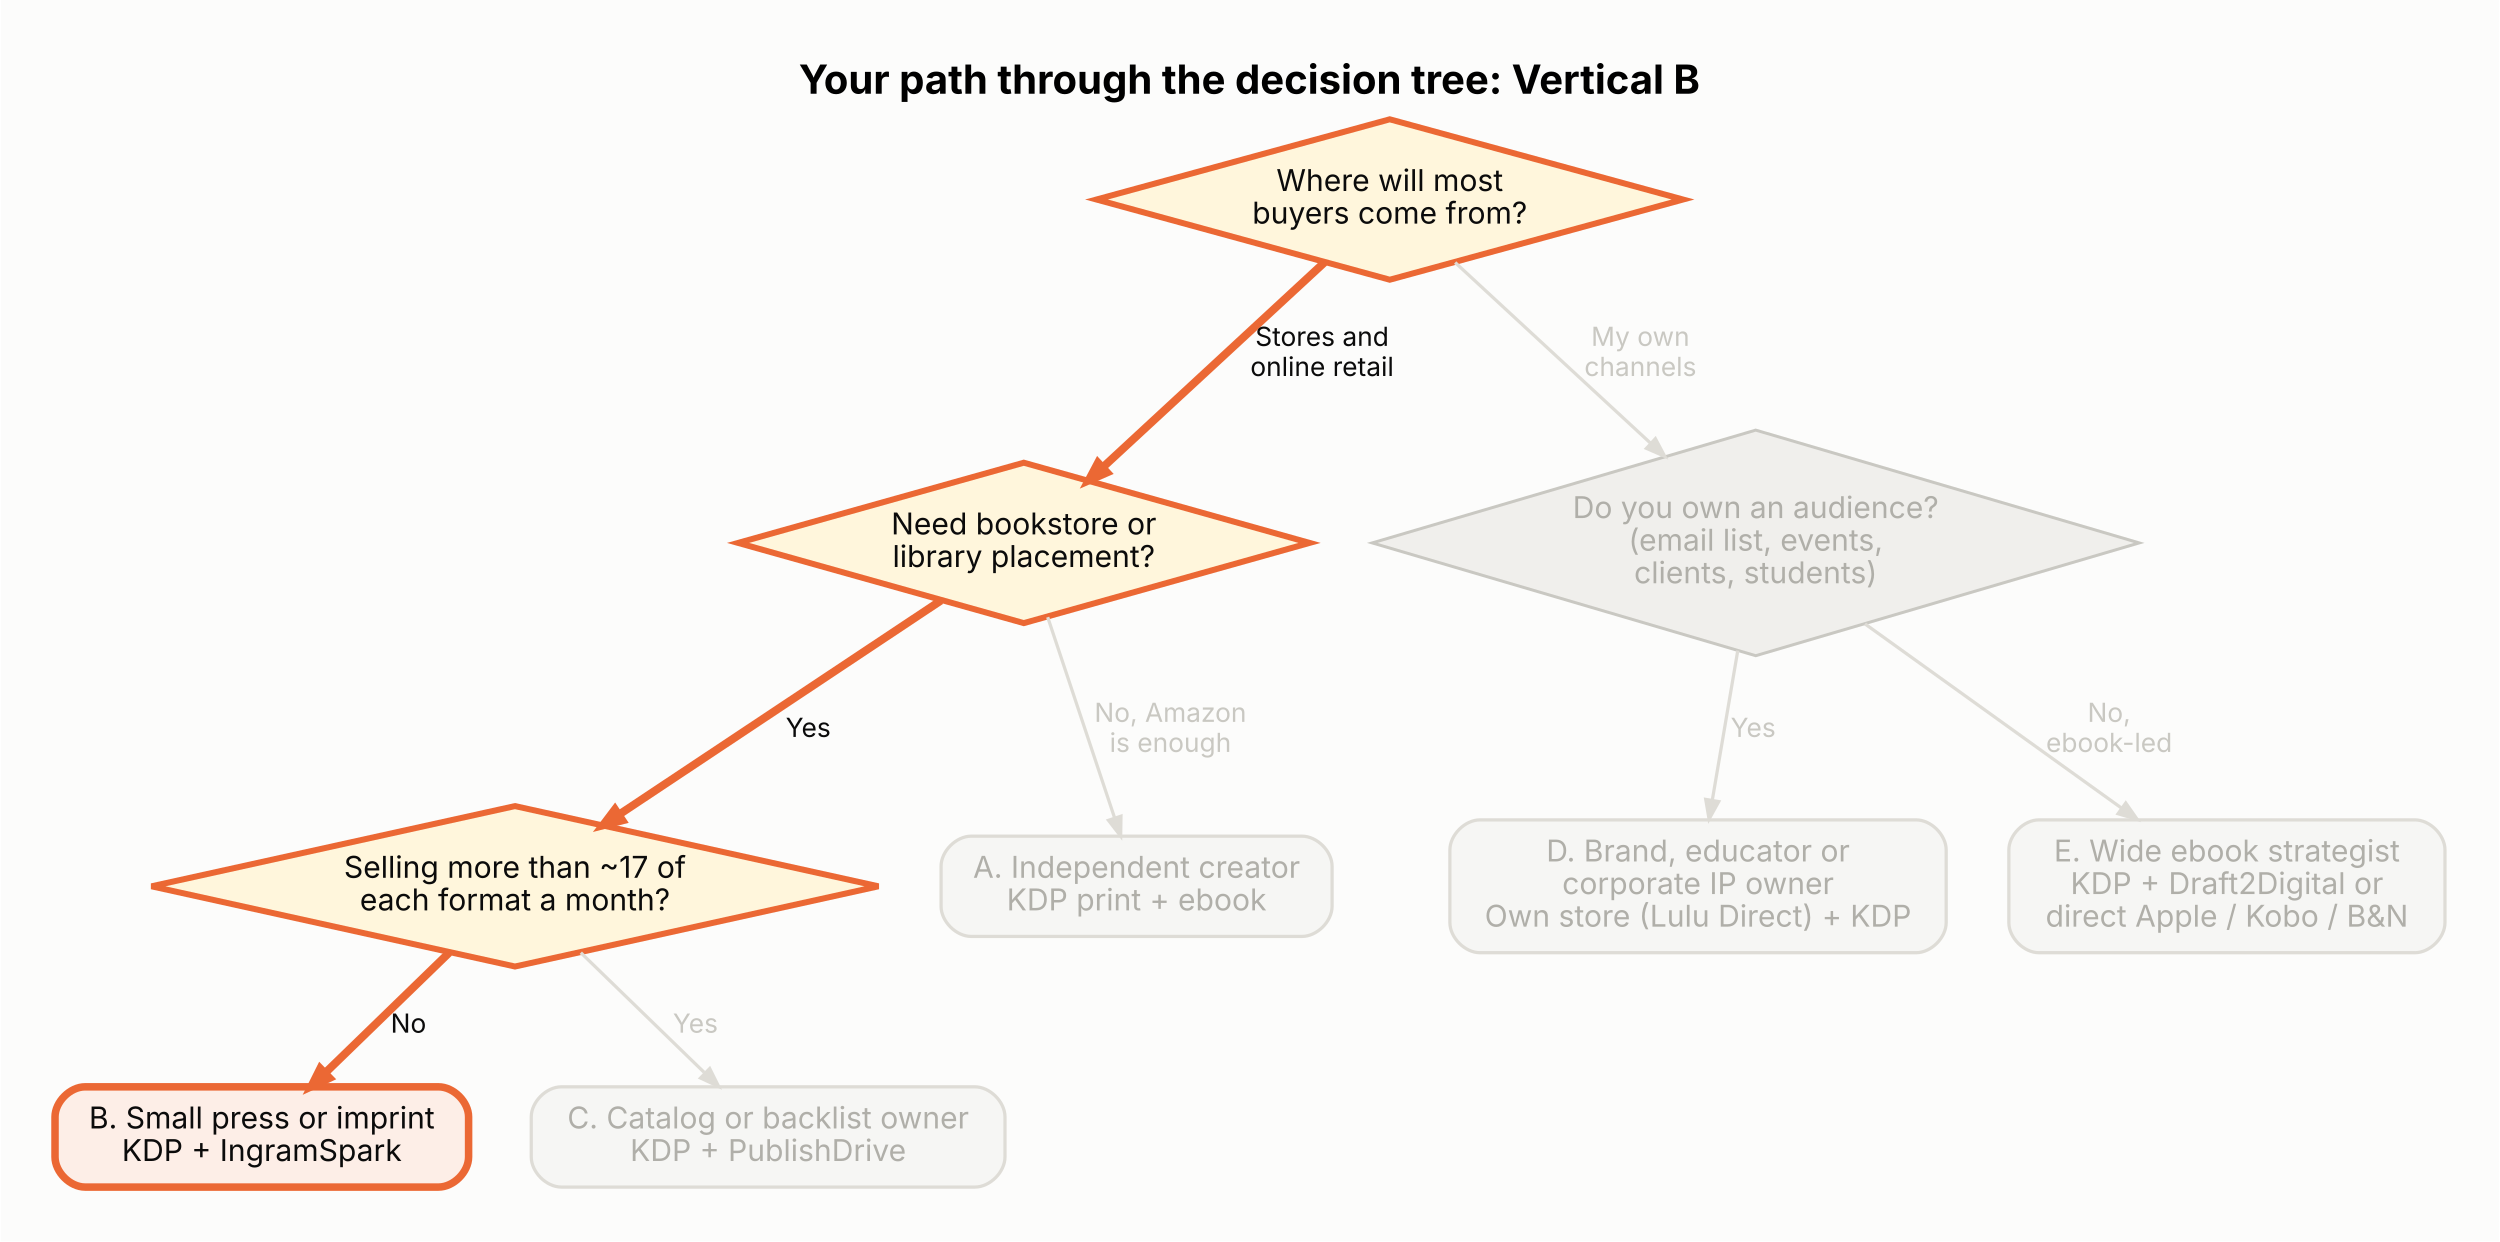
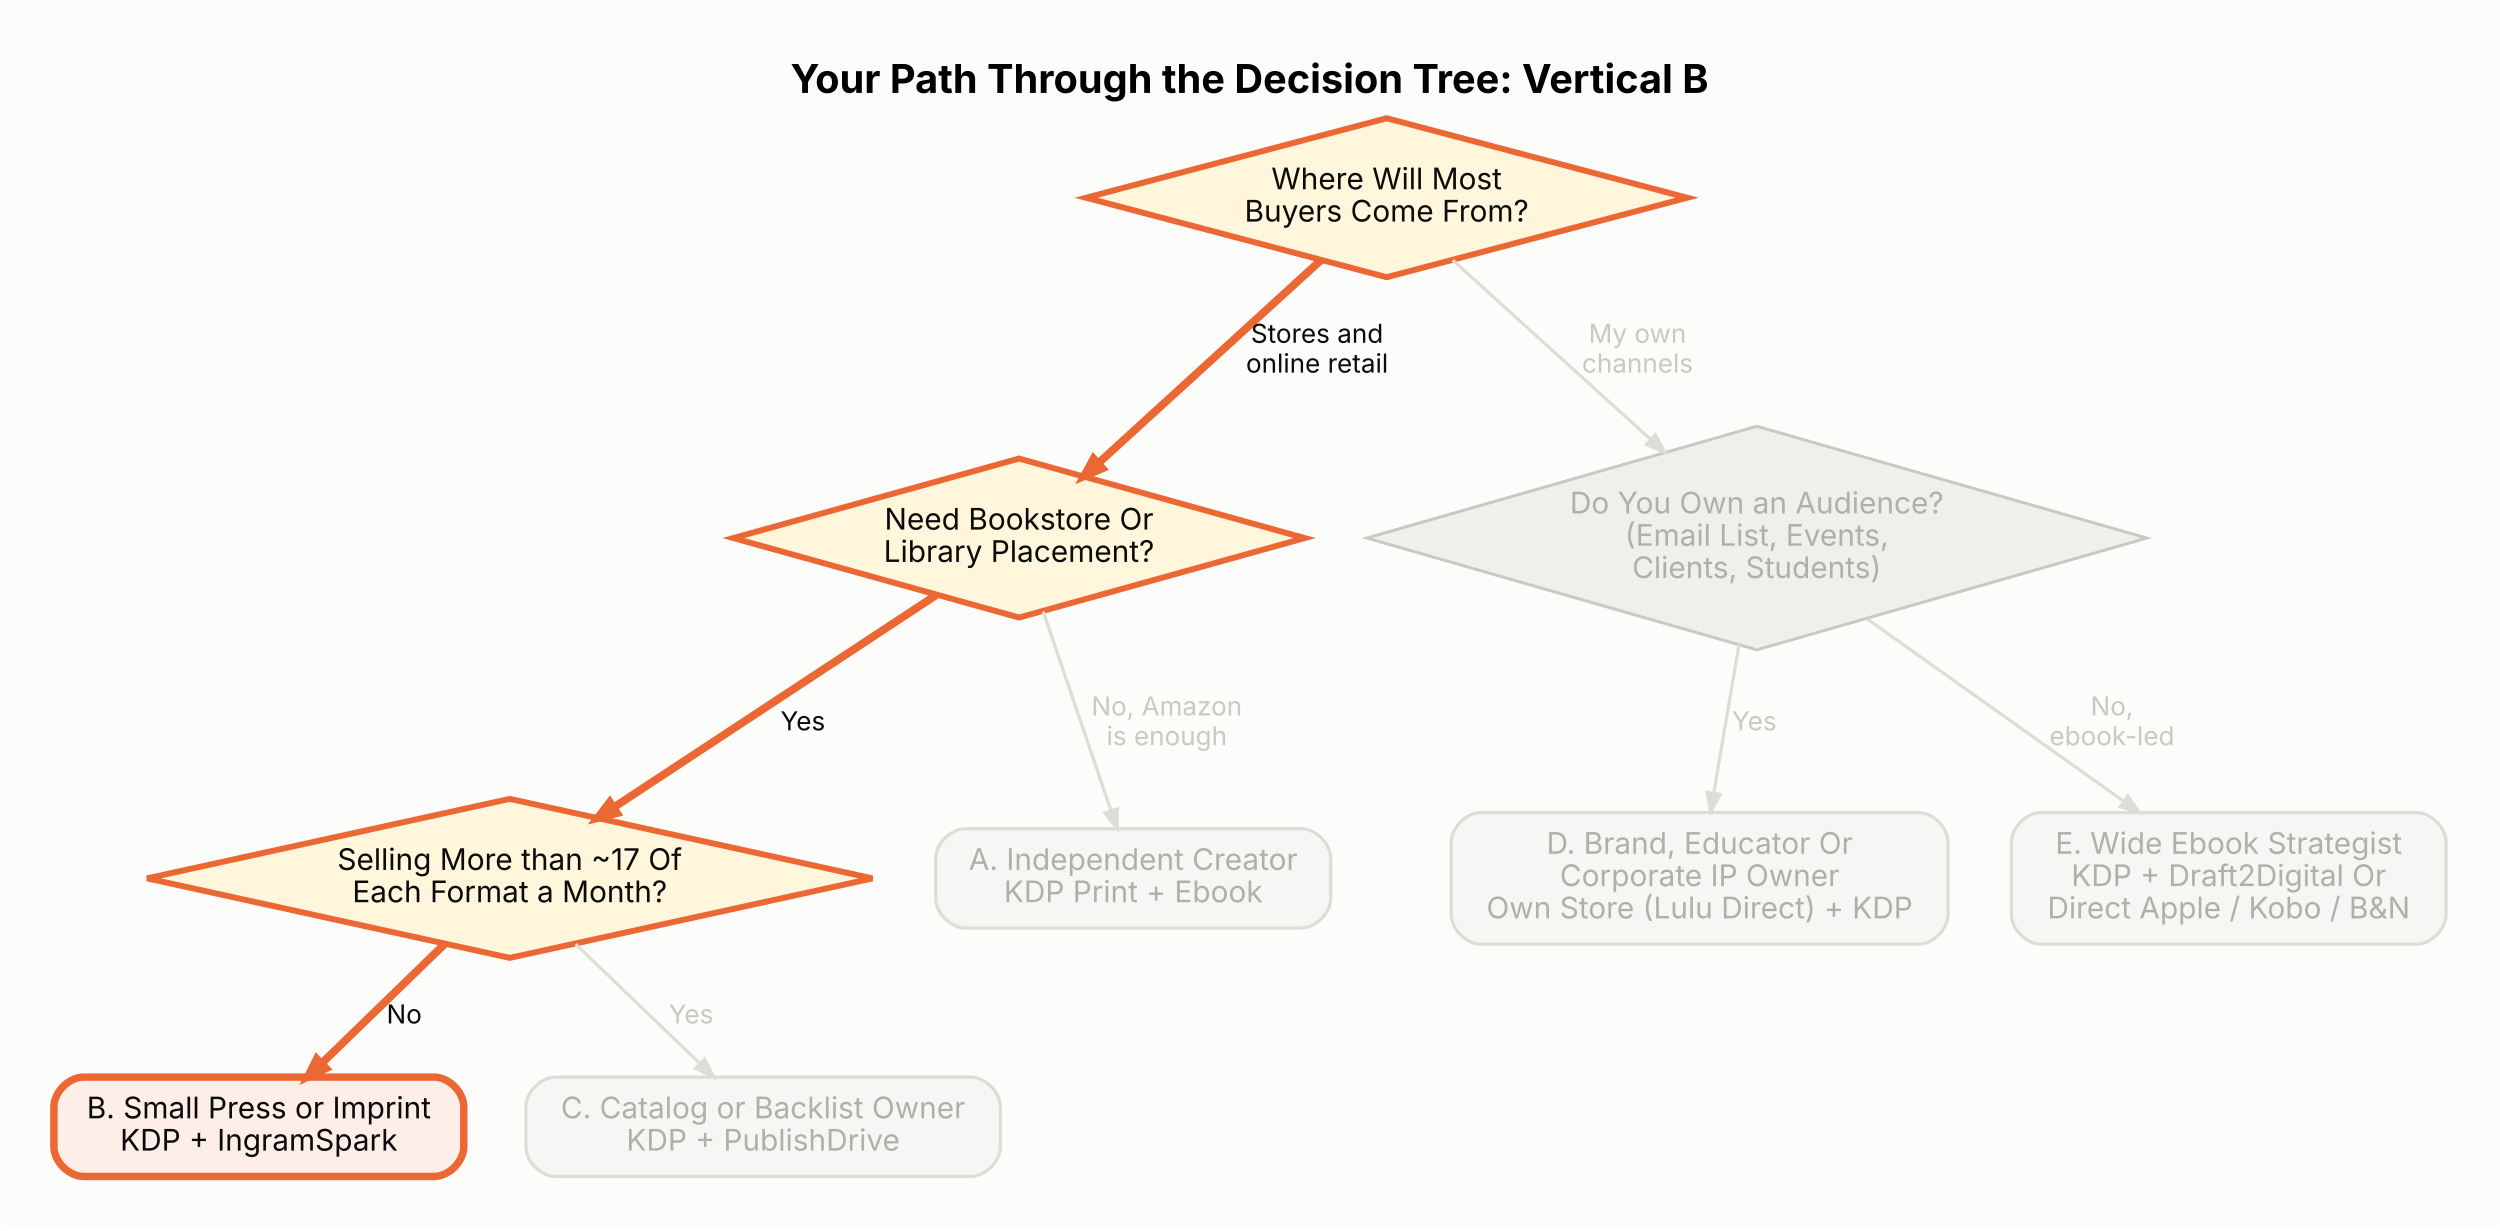
- <svg xmlns="http://www.w3.org/2000/svg" width="997pt" height="495pt" viewBox="0.00 0.00 996.70 495.20">
+ <svg xmlns="http://www.w3.org/2000/svg" width="1006pt" height="495pt" viewBox="0.00 0.00 1006.20 495.20">
  <g id="graph0" class="graph" transform="scale(1 1) rotate(0) translate(21.6 473.6)">
-     <polygon fill="#fcfcfb" stroke="transparent" points="-21.6,21.6 -21.6,-473.6 975.1,-473.6 975.1,21.6 -21.6,21.6" />
-     <text text-anchor="start" x="296.75" y="-436.2" font-family="Inter" font-weight="bold" font-size="16.00">Your path through the decision tree: Vertical B</text>
+     <polygon fill="#fcfcfb" stroke="transparent" points="-21.6,21.6 -21.6,-473.6 984.6,-473.6 984.6,21.6 -21.6,21.6" />
+     <text text-anchor="start" x="296.5" y="-436.2" font-family="Inter" font-weight="bold" font-size="16.00">Your Path Through the Decision Tree: Vertical B</text>
    <g id="node1" class="node">
-       <polygon fill="#fff6dc" stroke="#eb6834" stroke-width="2.4" points="532.5,-426 415.5,-394 532.5,-362 649.5,-394 532.5,-426" />
-       <text text-anchor="middle" x="532.5" y="-397.4" font-family="Inter" font-size="12.00" fill="#0b0b0b">Where will most</text>
-       <text text-anchor="middle" x="532.5" y="-384.4" font-family="Inter" font-size="12.00" fill="#0b0b0b">buyers come from?</text>
+       <polygon fill="#fff6dc" stroke="#eb6834" stroke-width="2.4" points="536.5,-426 415.5,-394 536.5,-362 657.5,-394 536.5,-426" />
+       <text text-anchor="middle" x="536.5" y="-397.4" font-family="Inter" font-size="12.00" fill="#0b0b0b">Where Will Most</text>
+       <text text-anchor="middle" x="536.5" y="-384.4" font-family="Inter" font-size="12.00" fill="#0b0b0b">Buyers Come From?</text>
    </g>
    <g id="node2" class="node">
-       <polygon fill="#fff6dc" stroke="#eb6834" stroke-width="2.4" points="386.5,-289 272.5,-257 386.5,-225 500.5,-257 386.5,-289" />
-       <text text-anchor="middle" x="386.5" y="-260.4" font-family="Inter" font-size="12.00" fill="#0b0b0b">Need bookstore or</text>
-       <text text-anchor="middle" x="386.5" y="-247.4" font-family="Inter" font-size="12.00" fill="#0b0b0b">library placement?</text>
+       <polygon fill="#fff6dc" stroke="#eb6834" stroke-width="2.4" points="388.5,-289 273.5,-257 388.5,-225 503.5,-257 388.5,-289" />
+       <text text-anchor="middle" x="388.5" y="-260.4" font-family="Inter" font-size="12.00" fill="#0b0b0b">Need Bookstore Or</text>
+       <text text-anchor="middle" x="388.5" y="-247.4" font-family="Inter" font-size="12.00" fill="#0b0b0b">Library Placement?</text>
    </g>
    <g id="edge1" class="edge">
-       <path fill="none" stroke="#eb6834" stroke-width="3.2" d="M506.4,-368.86C481.69,-346.02 444.56,-311.68 418.17,-287.28" />
-       <polygon fill="#eb6834" stroke="#eb6834" stroke-width="3.2" points="419.66,-285.09 412.38,-281.93 416.1,-288.95 419.66,-285.09" />
-       <text text-anchor="middle" x="505.5" y="-335.6" font-family="Inter" font-size="10.50" fill="#0b0b0b">Stores and</text>
-       <text text-anchor="middle" x="505.5" y="-323.6" font-family="Inter" font-size="10.50" fill="#0b0b0b">online retail</text>
+       <path fill="none" stroke="#eb6834" stroke-width="3.2" d="M510.04,-368.86C485,-346.02 447.35,-311.68 420.6,-287.28" />
+       <polygon fill="#eb6834" stroke="#eb6834" stroke-width="3.2" points="422.04,-285.04 414.73,-281.93 418.5,-288.92 422.04,-285.04" />
+       <text text-anchor="middle" x="508.5" y="-335.6" font-family="Inter" font-size="10.50" fill="#0b0b0b">Stores and</text>
+       <text text-anchor="middle" x="508.5" y="-323.6" font-family="Inter" font-size="10.50" fill="#0b0b0b">online retail</text>
    </g>
    <g id="node4" class="node">
-       <polygon fill="#f0efec" stroke="#c9c8c2" stroke-width="1.2" points="678.5,-302 525.5,-257 678.5,-212 831.5,-257 678.5,-302" />
-       <text text-anchor="middle" x="678.5" y="-266.9" font-family="Inter" font-size="12.00" fill="#b0afa9">Do you own an audience?</text>
-       <text text-anchor="middle" x="678.5" y="-253.9" font-family="Inter" font-size="12.00" fill="#b0afa9">(email list, events,</text>
-       <text text-anchor="middle" x="678.5" y="-240.9" font-family="Inter" font-size="12.00" fill="#b0afa9">clients, students)</text>
+       <polygon fill="#f0efec" stroke="#c9c8c2" stroke-width="1.2" points="685.5,-302 528.5,-257 685.5,-212 842.5,-257 685.5,-302" />
+       <text text-anchor="middle" x="685.5" y="-266.9" font-family="Inter" font-size="12.00" fill="#b0afa9">Do You Own an Audience?</text>
+       <text text-anchor="middle" x="685.5" y="-253.9" font-family="Inter" font-size="12.00" fill="#b0afa9">(Email List, Events,</text>
+       <text text-anchor="middle" x="685.5" y="-240.9" font-family="Inter" font-size="12.00" fill="#b0afa9">Clients, Students)</text>
    </g>
    <g id="edge2" class="edge">
-       <path fill="none" stroke="#dedcd6" stroke-width="1.3" d="M558.6,-368.86C580.26,-348.84 611.46,-319.99 636.61,-296.73" />
-       <polygon fill="#dedcd6" stroke="#dedcd6" stroke-width="1.3" points="638.48,-298.58 642.2,-291.56 634.92,-294.72 638.48,-298.58" />
-       <text text-anchor="middle" x="632.5" y="-335.6" font-family="Inter" font-size="10.50" fill="#c9c8c2">My own</text>
-       <text text-anchor="middle" x="632.5" y="-323.6" font-family="Inter" font-size="10.50" fill="#c9c8c2">channels</text>
+       <path fill="none" stroke="#dedcd6" stroke-width="1.3" d="M563.14,-368.86C585.24,-348.84 617.09,-319.99 642.75,-296.73" />
+       <polygon fill="#dedcd6" stroke="#dedcd6" stroke-width="1.3" points="644.66,-298.54 648.46,-291.56 641.14,-294.65 644.66,-298.54" />
+       <text text-anchor="middle" x="637.5" y="-335.6" font-family="Inter" font-size="10.50" fill="#c9c8c2">My own</text>
+       <text text-anchor="middle" x="637.5" y="-323.6" font-family="Inter" font-size="10.50" fill="#c9c8c2">channels</text>
    </g>
    <g id="node3" class="node">
-       <polygon fill="#fff6dc" stroke="#eb6834" stroke-width="2.4" points="183.5,-152 38.5,-120 183.5,-88 328.5,-120 183.5,-152" />
-       <text text-anchor="middle" x="183.5" y="-123.4" font-family="Inter" font-size="12.00" fill="#0b0b0b">Selling more than ~17 of</text>
-       <text text-anchor="middle" x="183.5" y="-110.4" font-family="Inter" font-size="12.00" fill="#0b0b0b">each format a month?</text>
+       <polygon fill="#fff6dc" stroke="#eb6834" stroke-width="2.4" points="183.5,-152 37.5,-120 183.5,-88 329.5,-120 183.5,-152" />
+       <text text-anchor="middle" x="183.5" y="-123.4" font-family="Inter" font-size="12.00" fill="#0b0b0b">Selling More than ~17 Of</text>
+       <text text-anchor="middle" x="183.5" y="-110.4" font-family="Inter" font-size="12.00" fill="#0b0b0b">Each Format a Month?</text>
    </g>
    <g id="edge4" class="edge">
-       <path fill="none" stroke="#eb6834" stroke-width="3.2" d="M353.43,-234.01C318.39,-210.7 262.96,-173.84 225,-148.6" />
-       <polygon fill="#eb6834" stroke="#eb6834" stroke-width="3.2" points="226.3,-146.31 218.6,-144.34 223.39,-150.68 226.3,-146.31" />
-       <text text-anchor="middle" x="300.5" y="-179.6" font-family="Inter" font-size="10.50" fill="#0b0b0b">Yes</text>
+       <path fill="none" stroke="#eb6834" stroke-width="3.2" d="M355.11,-234.01C319.71,-210.7 263.74,-173.84 225.41,-148.6" />
+       <polygon fill="#eb6834" stroke="#eb6834" stroke-width="3.2" points="226.65,-146.27 218.94,-144.34 223.76,-150.66 226.65,-146.27" />
+       <text text-anchor="middle" x="301.5" y="-179.6" font-family="Inter" font-size="10.50" fill="#0b0b0b">Yes</text>
    </g>
    <g id="node5" class="node">
-       <path fill="#f6f6f4" stroke="#dedcd6" stroke-width="1.3" d="M497.5,-140C497.5,-140 365.5,-140 365.5,-140 359.5,-140 353.5,-134 353.5,-128 353.5,-128 353.5,-112 353.5,-112 353.5,-106 359.5,-100 365.5,-100 365.5,-100 497.5,-100 497.5,-100 503.5,-100 509.5,-106 509.5,-112 509.5,-112 509.5,-128 509.5,-128 509.5,-134 503.5,-140 497.5,-140" />
-       <text text-anchor="middle" x="431.5" y="-123.4" font-family="Inter" font-size="12.00" fill="#b0afa9">A. Independent creator</text>
-       <text text-anchor="middle" x="431.5" y="-110.4" font-family="Inter" font-size="12.00" fill="#b0afa9">KDP print + ebook</text>
+       <path fill="#f6f6f4" stroke="#dedcd6" stroke-width="1.3" d="M502,-140C502,-140 367,-140 367,-140 361,-140 355,-134 355,-128 355,-128 355,-112 355,-112 355,-106 361,-100 367,-100 367,-100 502,-100 502,-100 508,-100 514,-106 514,-112 514,-112 514,-128 514,-128 514,-134 508,-140 502,-140" />
+       <text text-anchor="middle" x="434.5" y="-123.4" font-family="Inter" font-size="12.00" fill="#b0afa9">A. Independent Creator</text>
+       <text text-anchor="middle" x="434.5" y="-110.4" font-family="Inter" font-size="12.00" fill="#b0afa9">KDP Print + Ebook</text>
    </g>
    <g id="edge3" class="edge">
-       <path fill="none" stroke="#dedcd6" stroke-width="1.3" d="M396.04,-227.37C403.92,-203.73 415.02,-170.43 422.69,-147.42" />
-       <polygon fill="#dedcd6" stroke="#dedcd6" stroke-width="1.3" points="425.27,-147.98 425.15,-140.04 420.29,-146.32 425.27,-147.98" />
-       <text text-anchor="middle" x="445" y="-185.6" font-family="Inter" font-size="10.50" fill="#c9c8c2">No, Amazon</text>
-       <text text-anchor="middle" x="445" y="-173.6" font-family="Inter" font-size="10.50" fill="#c9c8c2">is enough</text>
+       <path fill="none" stroke="#dedcd6" stroke-width="1.3" d="M398.26,-227.37C406.31,-203.73 417.66,-170.43 425.5,-147.42" />
+       <polygon fill="#dedcd6" stroke="#dedcd6" stroke-width="1.3" points="428.08,-147.98 428.01,-140.04 423.11,-146.29 428.08,-147.98" />
+       <text text-anchor="middle" x="448" y="-185.6" font-family="Inter" font-size="10.50" fill="#c9c8c2">No, Amazon</text>
+       <text text-anchor="middle" x="448" y="-173.6" font-family="Inter" font-size="10.50" fill="#c9c8c2">is enough</text>
    </g>
    <g id="node6" class="node">
      <path fill="#fdeee7" stroke="#eb6834" stroke-width="3" d="M153,-40C153,-40 12,-40 12,-40 6,-40 0,-34 0,-28 0,-28 0,-12 0,-12 0,-6 6,0 12,0 12,0 153,0 153,0 159,0 165,-6 165,-12 165,-12 165,-28 165,-28 165,-34 159,-40 153,-40" />
-       <text text-anchor="middle" x="82.5" y="-23.4" font-family="Inter" font-size="12.00" fill="#0b0b0b">B. Small press or imprint</text>
+       <text text-anchor="middle" x="82.5" y="-23.4" font-family="Inter" font-size="12.00" fill="#0b0b0b">B. Small Press or Imprint</text>
      <text text-anchor="middle" x="82.5" y="-10.4" font-family="Inter" font-size="12.00" fill="#0b0b0b">KDP + IngramSpark</text>
    </g>
    <g id="edge5" class="edge">
      <path fill="none" stroke="#eb6834" stroke-width="3.2" d="M157.23,-93.51C142.06,-78.79 123.06,-60.36 108.02,-45.76" />
      <polygon fill="#eb6834" stroke="#eb6834" stroke-width="3.2" points="109.47,-43.51 102.26,-40.17 105.81,-47.28 109.47,-43.51" />
      <text text-anchor="middle" x="141" y="-61.6" font-family="Inter" font-size="10.50" fill="#0b0b0b">No</text>
    </g>
    <g id="node7" class="node">
-       <path fill="#f6f6f4" stroke="#dedcd6" stroke-width="1.3" d="M367,-40C367,-40 202,-40 202,-40 196,-40 190,-34 190,-28 190,-28 190,-12 190,-12 190,-6 196,0 202,0 202,0 367,0 367,0 373,0 379,-6 379,-12 379,-12 379,-28 379,-28 379,-34 373,-40 367,-40" />
-       <text text-anchor="middle" x="284.5" y="-23.4" font-family="Inter" font-size="12.00" fill="#b0afa9">C. Catalog or backlist owner</text>
-       <text text-anchor="middle" x="284.5" y="-10.4" font-family="Inter" font-size="12.00" fill="#b0afa9">KDP + PublishDrive</text>
+       <path fill="#f6f6f4" stroke="#dedcd6" stroke-width="1.3" d="M369,-40C369,-40 202,-40 202,-40 196,-40 190,-34 190,-28 190,-28 190,-12 190,-12 190,-6 196,0 202,0 202,0 369,0 369,0 375,0 381,-6 381,-12 381,-12 381,-28 381,-28 381,-34 375,-40 369,-40" />
+       <text text-anchor="middle" x="285.5" y="-23.4" font-family="Inter" font-size="12.00" fill="#b0afa9">C. Catalog or Backlist Owner</text>
+       <text text-anchor="middle" x="285.5" y="-10.4" font-family="Inter" font-size="12.00" fill="#b0afa9">KDP + PublishDrive</text>
    </g>
    <g id="edge6" class="edge">
-       <path fill="none" stroke="#dedcd6" stroke-width="1.3" d="M209.77,-93.51C224.94,-78.79 243.94,-60.36 258.98,-45.76" />
-       <polygon fill="#dedcd6" stroke="#dedcd6" stroke-width="1.3" points="261.19,-47.28 264.74,-40.17 257.53,-43.51 261.19,-47.28" />
-       <text text-anchor="middle" x="255.5" y="-61.6" font-family="Inter" font-size="10.50" fill="#c9c8c2">Yes</text>
+       <path fill="none" stroke="#dedcd6" stroke-width="1.3" d="M210.03,-93.51C225.49,-78.66 244.87,-60.03 260.13,-45.38" />
+       <polygon fill="#dedcd6" stroke="#dedcd6" stroke-width="1.3" points="261.96,-47.26 265.54,-40.17 258.32,-43.48 261.96,-47.26" />
+       <text text-anchor="middle" x="256.5" y="-61.6" font-family="Inter" font-size="10.50" fill="#c9c8c2">Yes</text>
    </g>
    <g id="node8" class="node">
-       <path fill="#f6f6f4" stroke="#dedcd6" stroke-width="1.3" d="M742.5,-146.5C742.5,-146.5 568.5,-146.5 568.5,-146.5 562.5,-146.5 556.5,-140.5 556.5,-134.5 556.5,-134.5 556.5,-105.5 556.5,-105.5 556.5,-99.5 562.5,-93.5 568.5,-93.5 568.5,-93.5 742.5,-93.5 742.5,-93.5 748.5,-93.5 754.5,-99.5 754.5,-105.5 754.5,-105.5 754.5,-134.5 754.5,-134.5 754.5,-140.5 748.5,-146.5 742.5,-146.5" />
-       <text text-anchor="middle" x="655.5" y="-129.9" font-family="Inter" font-size="12.00" fill="#b0afa9">D. Brand, educator or</text>
-       <text text-anchor="middle" x="655.5" y="-116.9" font-family="Inter" font-size="12.00" fill="#b0afa9">corporate IP owner</text>
-       <text text-anchor="middle" x="655.5" y="-103.9" font-family="Inter" font-size="12.00" fill="#b0afa9">Own store (Lulu Direct) + KDP</text>
+       <path fill="#f6f6f4" stroke="#dedcd6" stroke-width="1.3" d="M750.5,-146.5C750.5,-146.5 574.5,-146.5 574.5,-146.5 568.5,-146.5 562.5,-140.5 562.5,-134.5 562.5,-134.5 562.5,-105.5 562.5,-105.5 562.5,-99.5 568.5,-93.5 574.5,-93.5 574.5,-93.5 750.5,-93.5 750.5,-93.5 756.5,-93.5 762.5,-99.5 762.5,-105.5 762.5,-105.5 762.5,-134.5 762.5,-134.5 762.5,-140.5 756.5,-146.5 750.5,-146.5" />
+       <text text-anchor="middle" x="662.5" y="-129.9" font-family="Inter" font-size="12.00" fill="#b0afa9">D. Brand, Educator Or</text>
+       <text text-anchor="middle" x="662.5" y="-116.9" font-family="Inter" font-size="12.00" fill="#b0afa9">Corporate IP Owner</text>
+       <text text-anchor="middle" x="662.5" y="-103.9" font-family="Inter" font-size="12.00" fill="#b0afa9">Own Store (Lulu Direct) + KDP</text>
    </g>
    <g id="edge7" class="edge">
-       <path fill="none" stroke="#dedcd6" stroke-width="1.3" d="M671.35,-214.03C668.07,-194.79 664.24,-172.31 661.17,-154.27" />
-       <polygon fill="#dedcd6" stroke="#dedcd6" stroke-width="1.3" points="663.75,-153.79 659.9,-146.83 658.57,-154.67 663.75,-153.79" />
-       <text text-anchor="middle" x="677.5" y="-179.6" font-family="Inter" font-size="10.50" fill="#c9c8c2">Yes</text>
+       <path fill="none" stroke="#dedcd6" stroke-width="1.3" d="M678.35,-214.03C675.07,-194.79 671.24,-172.31 668.17,-154.27" />
+       <polygon fill="#dedcd6" stroke="#dedcd6" stroke-width="1.3" points="670.75,-153.79 666.9,-146.83 665.57,-154.67 670.75,-153.79" />
+       <text text-anchor="middle" x="684.5" y="-179.6" font-family="Inter" font-size="10.50" fill="#c9c8c2">Yes</text>
    </g>
    <g id="node9" class="node">
-       <path fill="#f6f6f4" stroke="#dedcd6" stroke-width="1.3" d="M941.5,-146.5C941.5,-146.5 791.5,-146.5 791.5,-146.5 785.5,-146.5 779.5,-140.5 779.5,-134.5 779.5,-134.5 779.5,-105.5 779.5,-105.5 779.5,-99.5 785.5,-93.5 791.5,-93.5 791.5,-93.5 941.5,-93.5 941.5,-93.5 947.5,-93.5 953.5,-99.5 953.5,-105.5 953.5,-105.5 953.5,-134.5 953.5,-134.5 953.5,-140.5 947.5,-146.5 941.5,-146.5" />
-       <text text-anchor="middle" x="866.5" y="-129.9" font-family="Inter" font-size="12.00" fill="#b0afa9">E. Wide ebook strategist</text>
-       <text text-anchor="middle" x="866.5" y="-116.9" font-family="Inter" font-size="12.00" fill="#b0afa9">KDP + Draft2Digital or</text>
-       <text text-anchor="middle" x="866.5" y="-103.9" font-family="Inter" font-size="12.00" fill="#b0afa9">direct Apple / Kobo / B&amp;N</text>
+       <path fill="#f6f6f4" stroke="#dedcd6" stroke-width="1.3" d="M951,-146.5C951,-146.5 800,-146.5 800,-146.5 794,-146.5 788,-140.5 788,-134.5 788,-134.5 788,-105.5 788,-105.5 788,-99.5 794,-93.5 800,-93.5 800,-93.5 951,-93.5 951,-93.5 957,-93.5 963,-99.5 963,-105.5 963,-105.5 963,-134.5 963,-134.5 963,-140.5 957,-146.5 951,-146.5" />
+       <text text-anchor="middle" x="875.5" y="-129.9" font-family="Inter" font-size="12.00" fill="#b0afa9">E. Wide Ebook Strategist</text>
+       <text text-anchor="middle" x="875.5" y="-116.9" font-family="Inter" font-size="12.00" fill="#b0afa9">KDP + Draft2Digital Or</text>
+       <text text-anchor="middle" x="875.5" y="-103.9" font-family="Inter" font-size="12.00" fill="#b0afa9">Direct Apple / Kobo / B&amp;N</text>
    </g>
    <g id="edge8" class="edge">
-       <path fill="none" stroke="#dedcd6" stroke-width="1.3" d="M722.1,-224.69C752.89,-202.58 793.91,-173.12 824.37,-151.26" />
-       <polygon fill="#dedcd6" stroke="#dedcd6" stroke-width="1.3" points="826.14,-153.22 830.7,-146.71 823.07,-148.95 826.14,-153.22" />
-       <text text-anchor="middle" x="819.5" y="-185.6" font-family="Inter" font-size="10.50" fill="#c9c8c2">No,</text>
-       <text text-anchor="middle" x="819.5" y="-173.6" font-family="Inter" font-size="10.50" fill="#c9c8c2">ebook-led</text>
+       <path fill="none" stroke="#dedcd6" stroke-width="1.3" d="M730.05,-224.35C761.18,-202.23 802.49,-172.88 833.13,-151.11" />
+       <polygon fill="#dedcd6" stroke="#dedcd6" stroke-width="1.3" points="834.9,-153.06 839.5,-146.58 831.86,-148.79 834.9,-153.06" />
+       <text text-anchor="middle" x="828.5" y="-185.6" font-family="Inter" font-size="10.50" fill="#c9c8c2">No,</text>
+       <text text-anchor="middle" x="828.5" y="-173.6" font-family="Inter" font-size="10.50" fill="#c9c8c2">ebook-led</text>
    </g>
  </g>
</svg>
